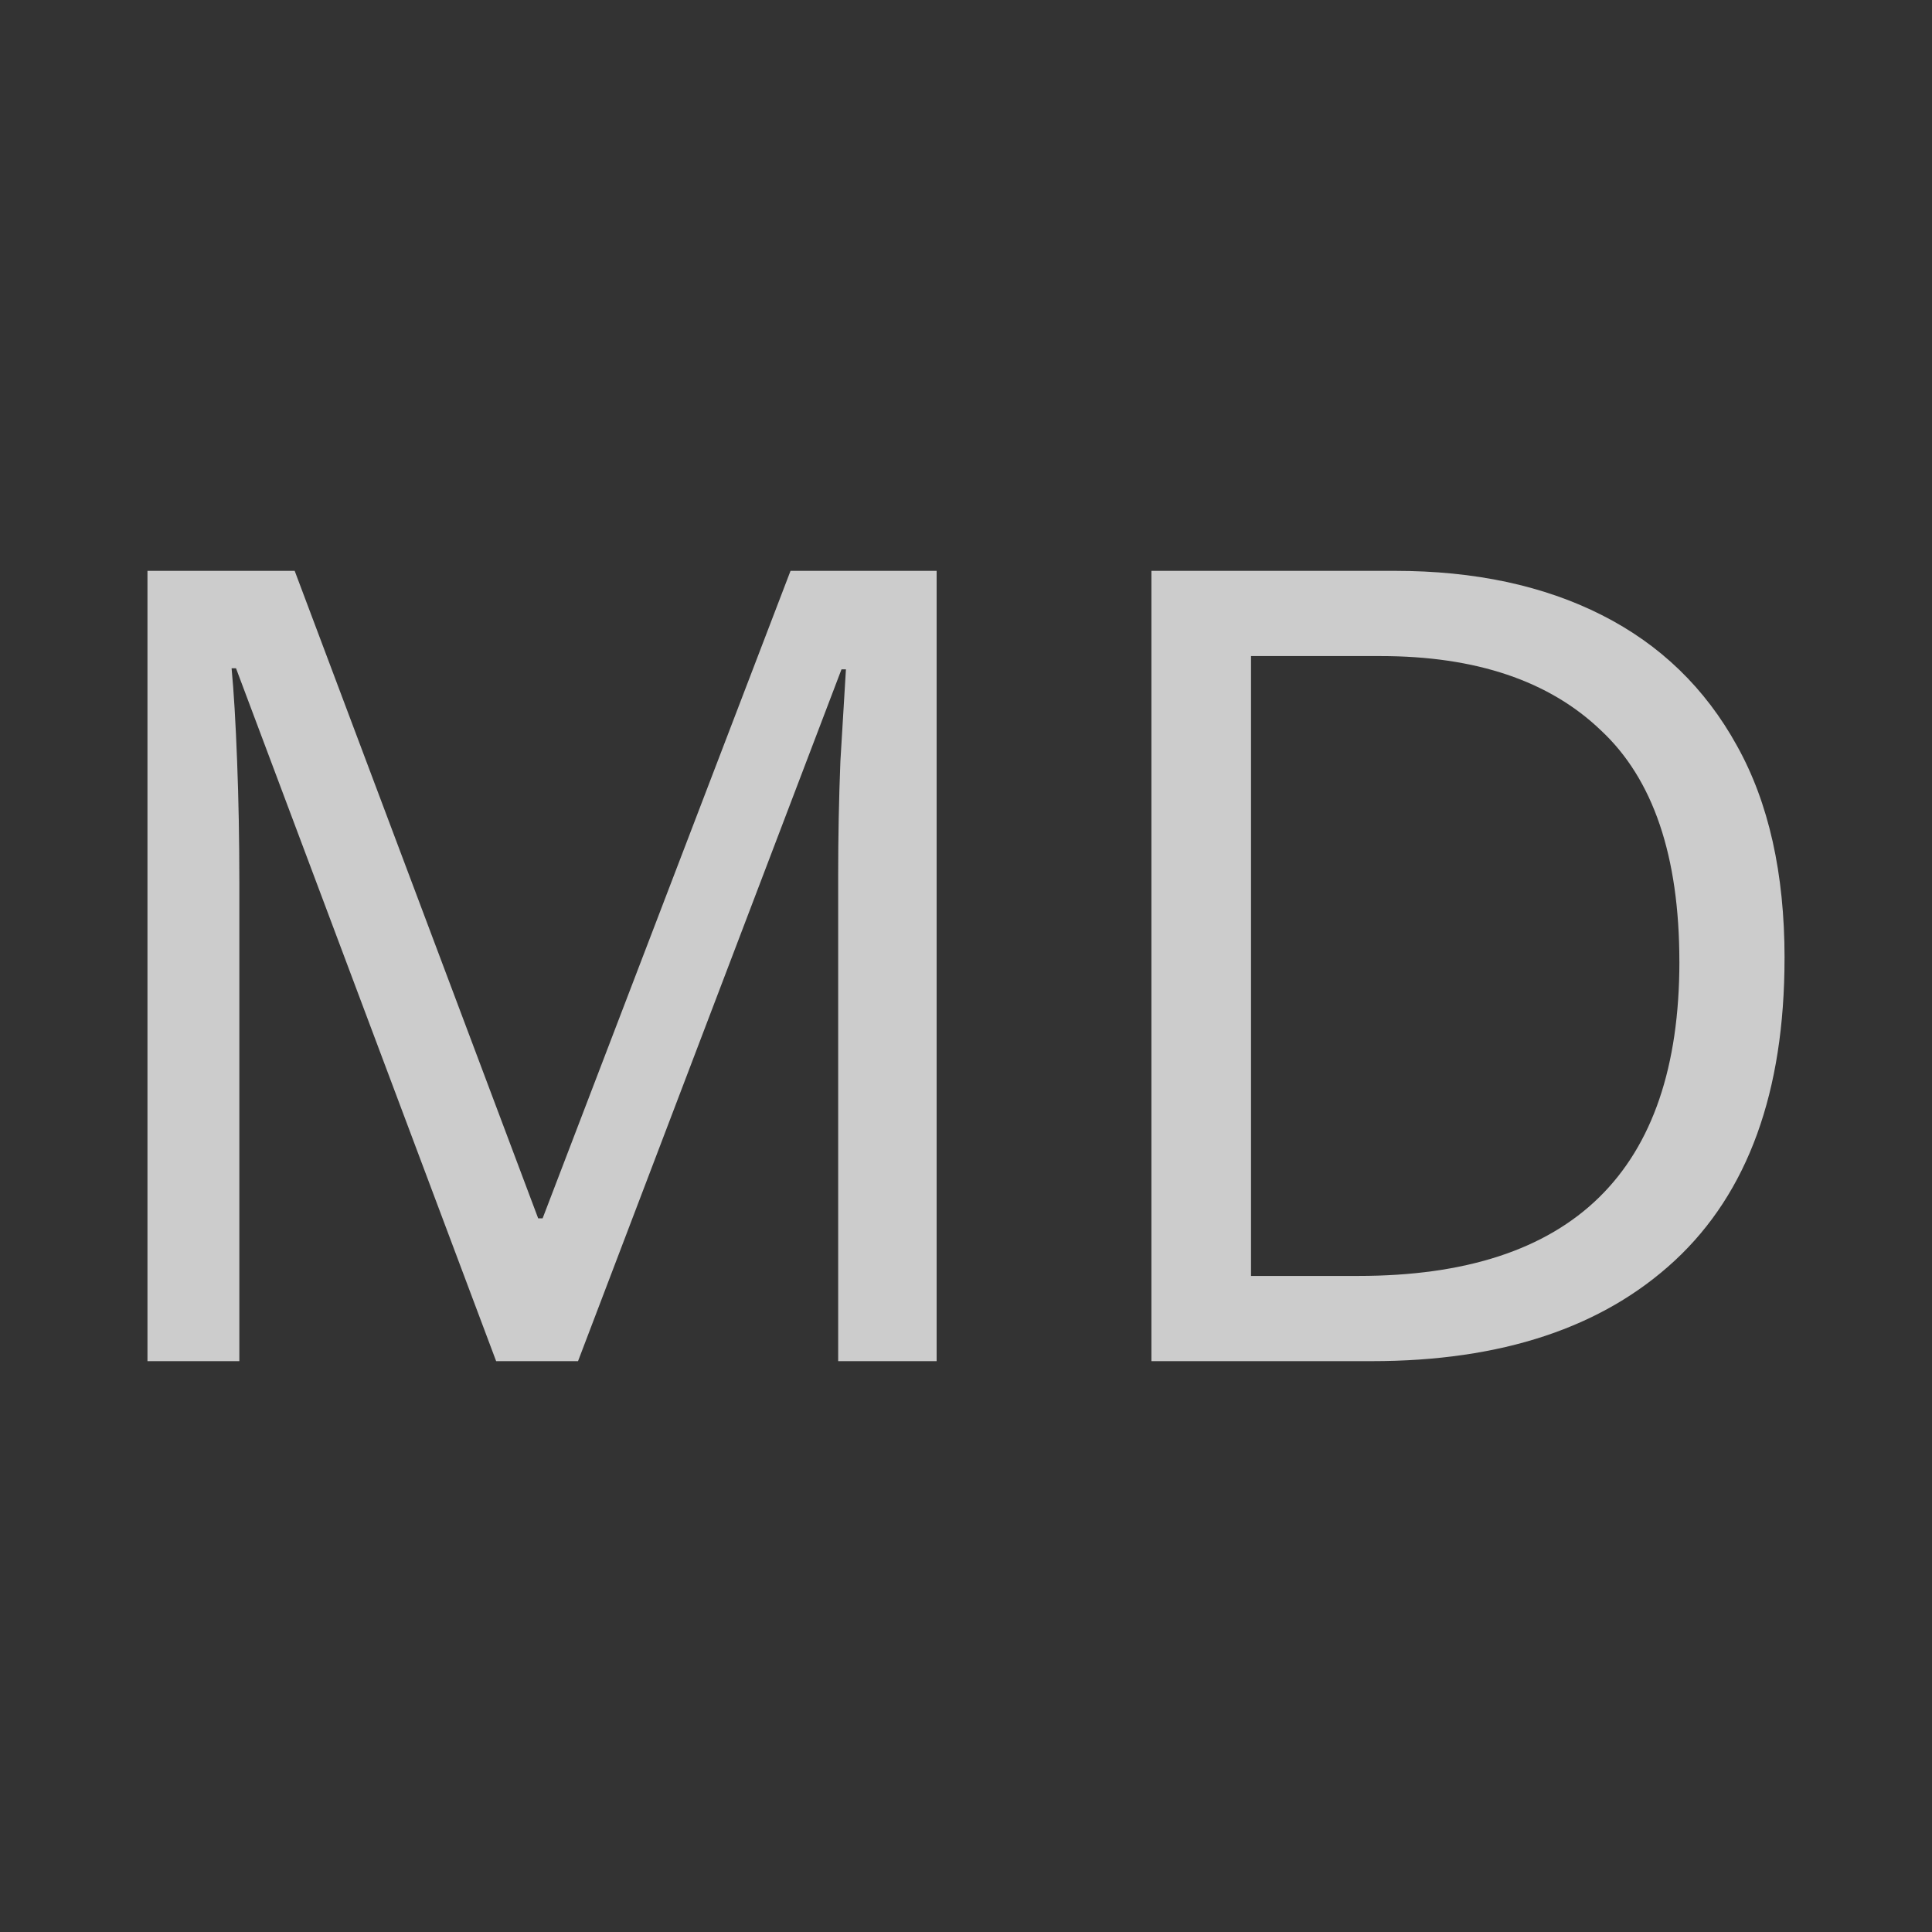
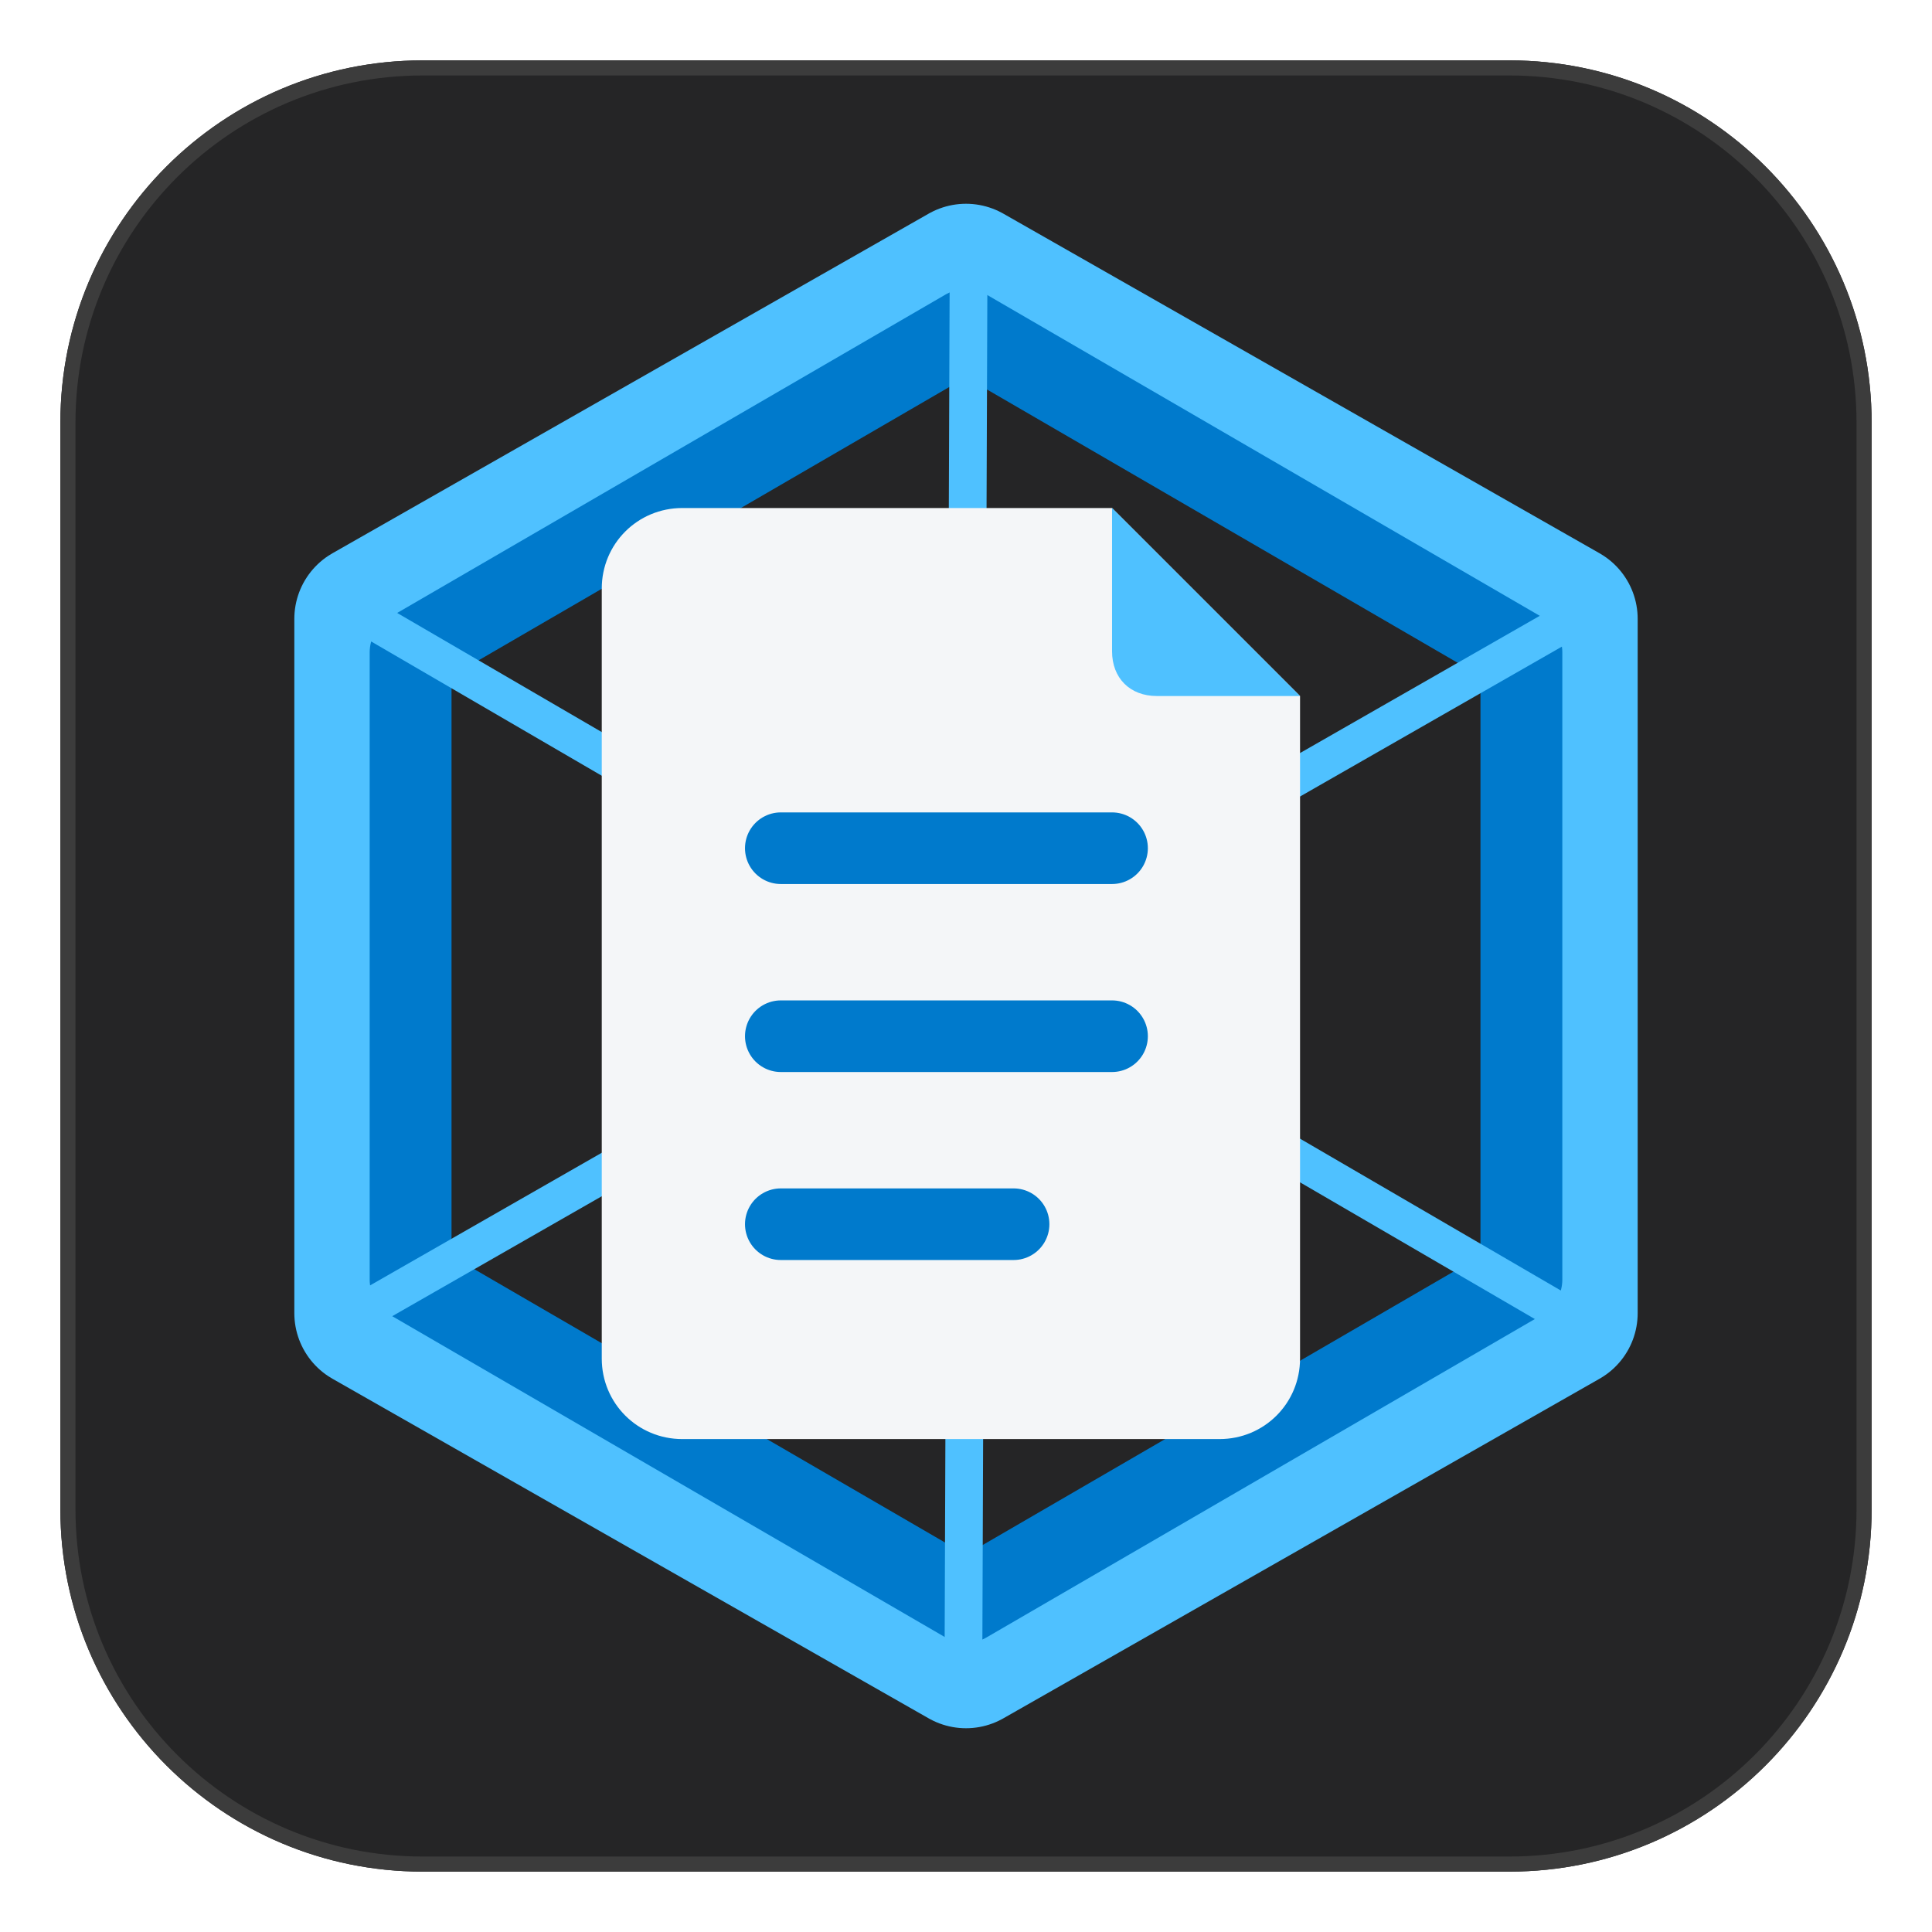
- <svg xmlns="http://www.w3.org/2000/svg" width="256" height="256" viewBox="0 0 67.733 67.733" version="1.1" id="svg1">
-   <defs id="defs1" />
-   <g id="layer1">
-     <path id="rect1" style="fill:#333333;stroke:none;stroke-width:0.265" d="M 0,0 H 67.733 V 67.733 H 0 Z" />
-     <path d="M 17.394,47.72 8.274,23.428 H 8.119 q 0.116,1.203 0.194,3.26 0.078,2.018 0.078,4.23 V 47.72 H 5.17 V 20.013 h 5.161 l 8.537,22.701 h 0.155 l 8.692,-22.701 h 5.122 V 47.72 H 29.385 V 30.685 q 0,-2.018 0.078,-3.997 0.116,-1.979 0.194,-3.221 H 29.501 L 20.265,47.72 Z M 62.563,33.595 q 0,7.024 -3.842,10.594 -3.803,3.531 -10.633,3.531 H 40.367 V 20.013 h 8.537 q 4.191,0 7.257,1.552 3.066,1.552 4.734,4.579 1.669,2.988 1.669,7.451 z m -3.687,0.116 q 0,-5.549 -2.755,-8.11 -2.716,-2.6 -7.722,-2.6 H 43.859 v 21.731 h 3.764 q 11.254,0 11.254,-11.021 z" id="text1" style="font-size:38.806px;text-align:center;text-anchor:middle;fill:#cccccc;stroke-width:0.265" aria-label="MD" />
-   </g>
+ <svg xmlns="http://www.w3.org/2000/svg" width="256" height="256" viewBox="0 0 256 256" role="img" aria-labelledby="title description" version="1.1" id="svg6" xml:space="preserve">
+   <defs id="defs6" />
+   <rect x="8" y="8" width="240" height="240" rx="48" fill="#252526" id="rect1" />
+   <rect x="9" y="9" width="238" height="238" rx="47" fill="none" stroke="#3c3c3c" stroke-width="2" id="rect2" />
+   <path d="m 128,37 79,45 v 92 L 128,219 49,174 V 82 Z" fill="none" stroke="#4fc1ff" stroke-width="7" stroke-linejoin="round" id="path2" style="stroke-width:20;stroke-dasharray:none" />
+   <path d="m 128,43.724 73.593,42.732 V 169.545 L 128,212.276 54.407,169.545 V 86.455 Z" fill="none" stroke="#007acc" stroke-width="4.378" stroke-linejoin="round" id="path3" style="stroke-width:10.845;stroke-dasharray:none" />
+   <path style="fill:#2ad4ff;stroke:#4fc1ff;stroke-width:5;stroke-dasharray:none" d="m 49,82 c 158,92 158,92 158,92" id="path7" />
+   <path style="fill:#2ad4ff;stroke:#4fc1ff;stroke-width:5;stroke-dasharray:none" d="M 48.663,173.416 C 207.337,82.584 207.337,82.584 207.337,82.584" id="path7-3" />
+   <path style="fill:#2ad4ff;stroke:#4fc1ff;stroke-width:5;stroke-dasharray:none" d="M 127.663,219.416 C 128.337,36.584 128.337,36.584 128.337,36.584" id="path7-3-6" />
+   <path d="m 90.412,67.315 h 56.94 l 24.911,24.911 v 87.783 c 0,5.931 -4.745,10.676 -10.676,10.676 H 90.412 c -5.931,0 -10.676,-4.745 -10.676,-10.676 V 77.991 c 0,-5.931 4.745,-10.676 10.676,-10.676 z" fill="#f4f6f8" id="path4" style="stroke-width:1.186" />
+   <path d="m 147.353,67.315 v 18.98 c 0,3.559 2.373,5.931 5.931,5.931 h 18.98 z" fill="#4fc1ff" id="path5" style="stroke-width:1.186" />
+   <path d="m 103.461,112.392 h 43.891 m -43.891,24.911 h 43.891 m -43.891,24.911 h 30.843" fill="none" stroke="#007acc" stroke-width="9.49" stroke-linecap="round" id="path6" />
</svg>
